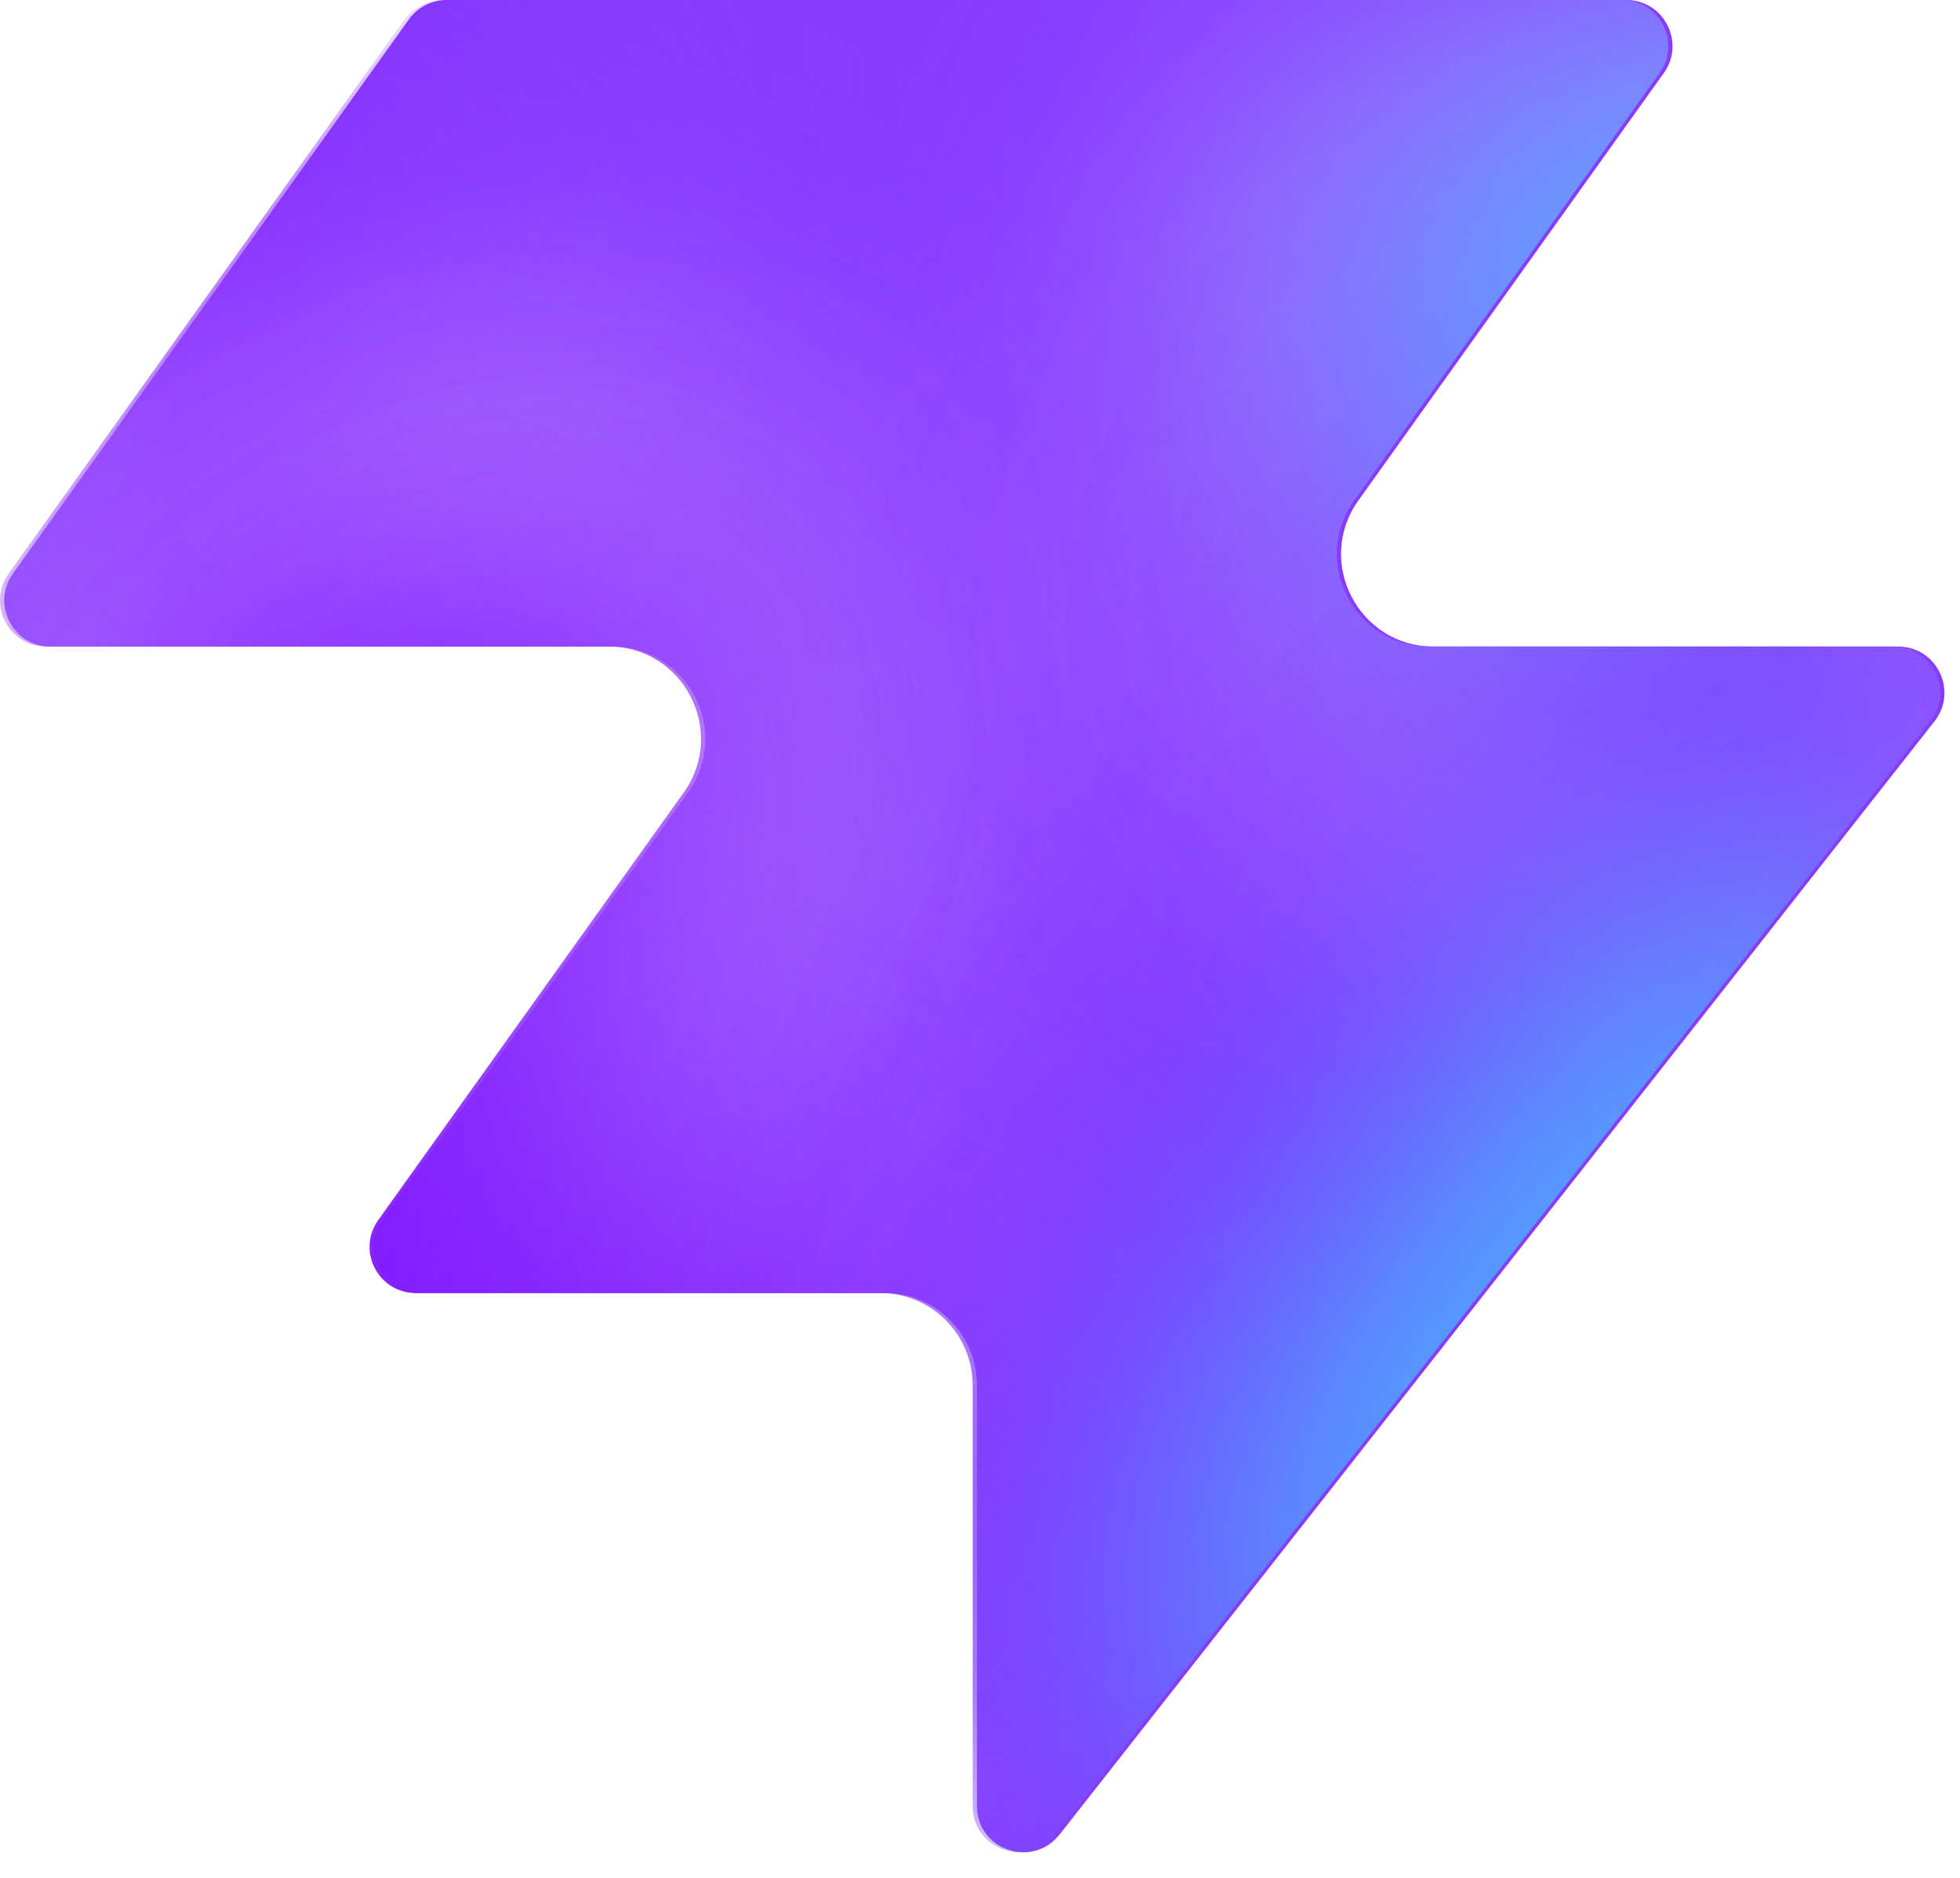
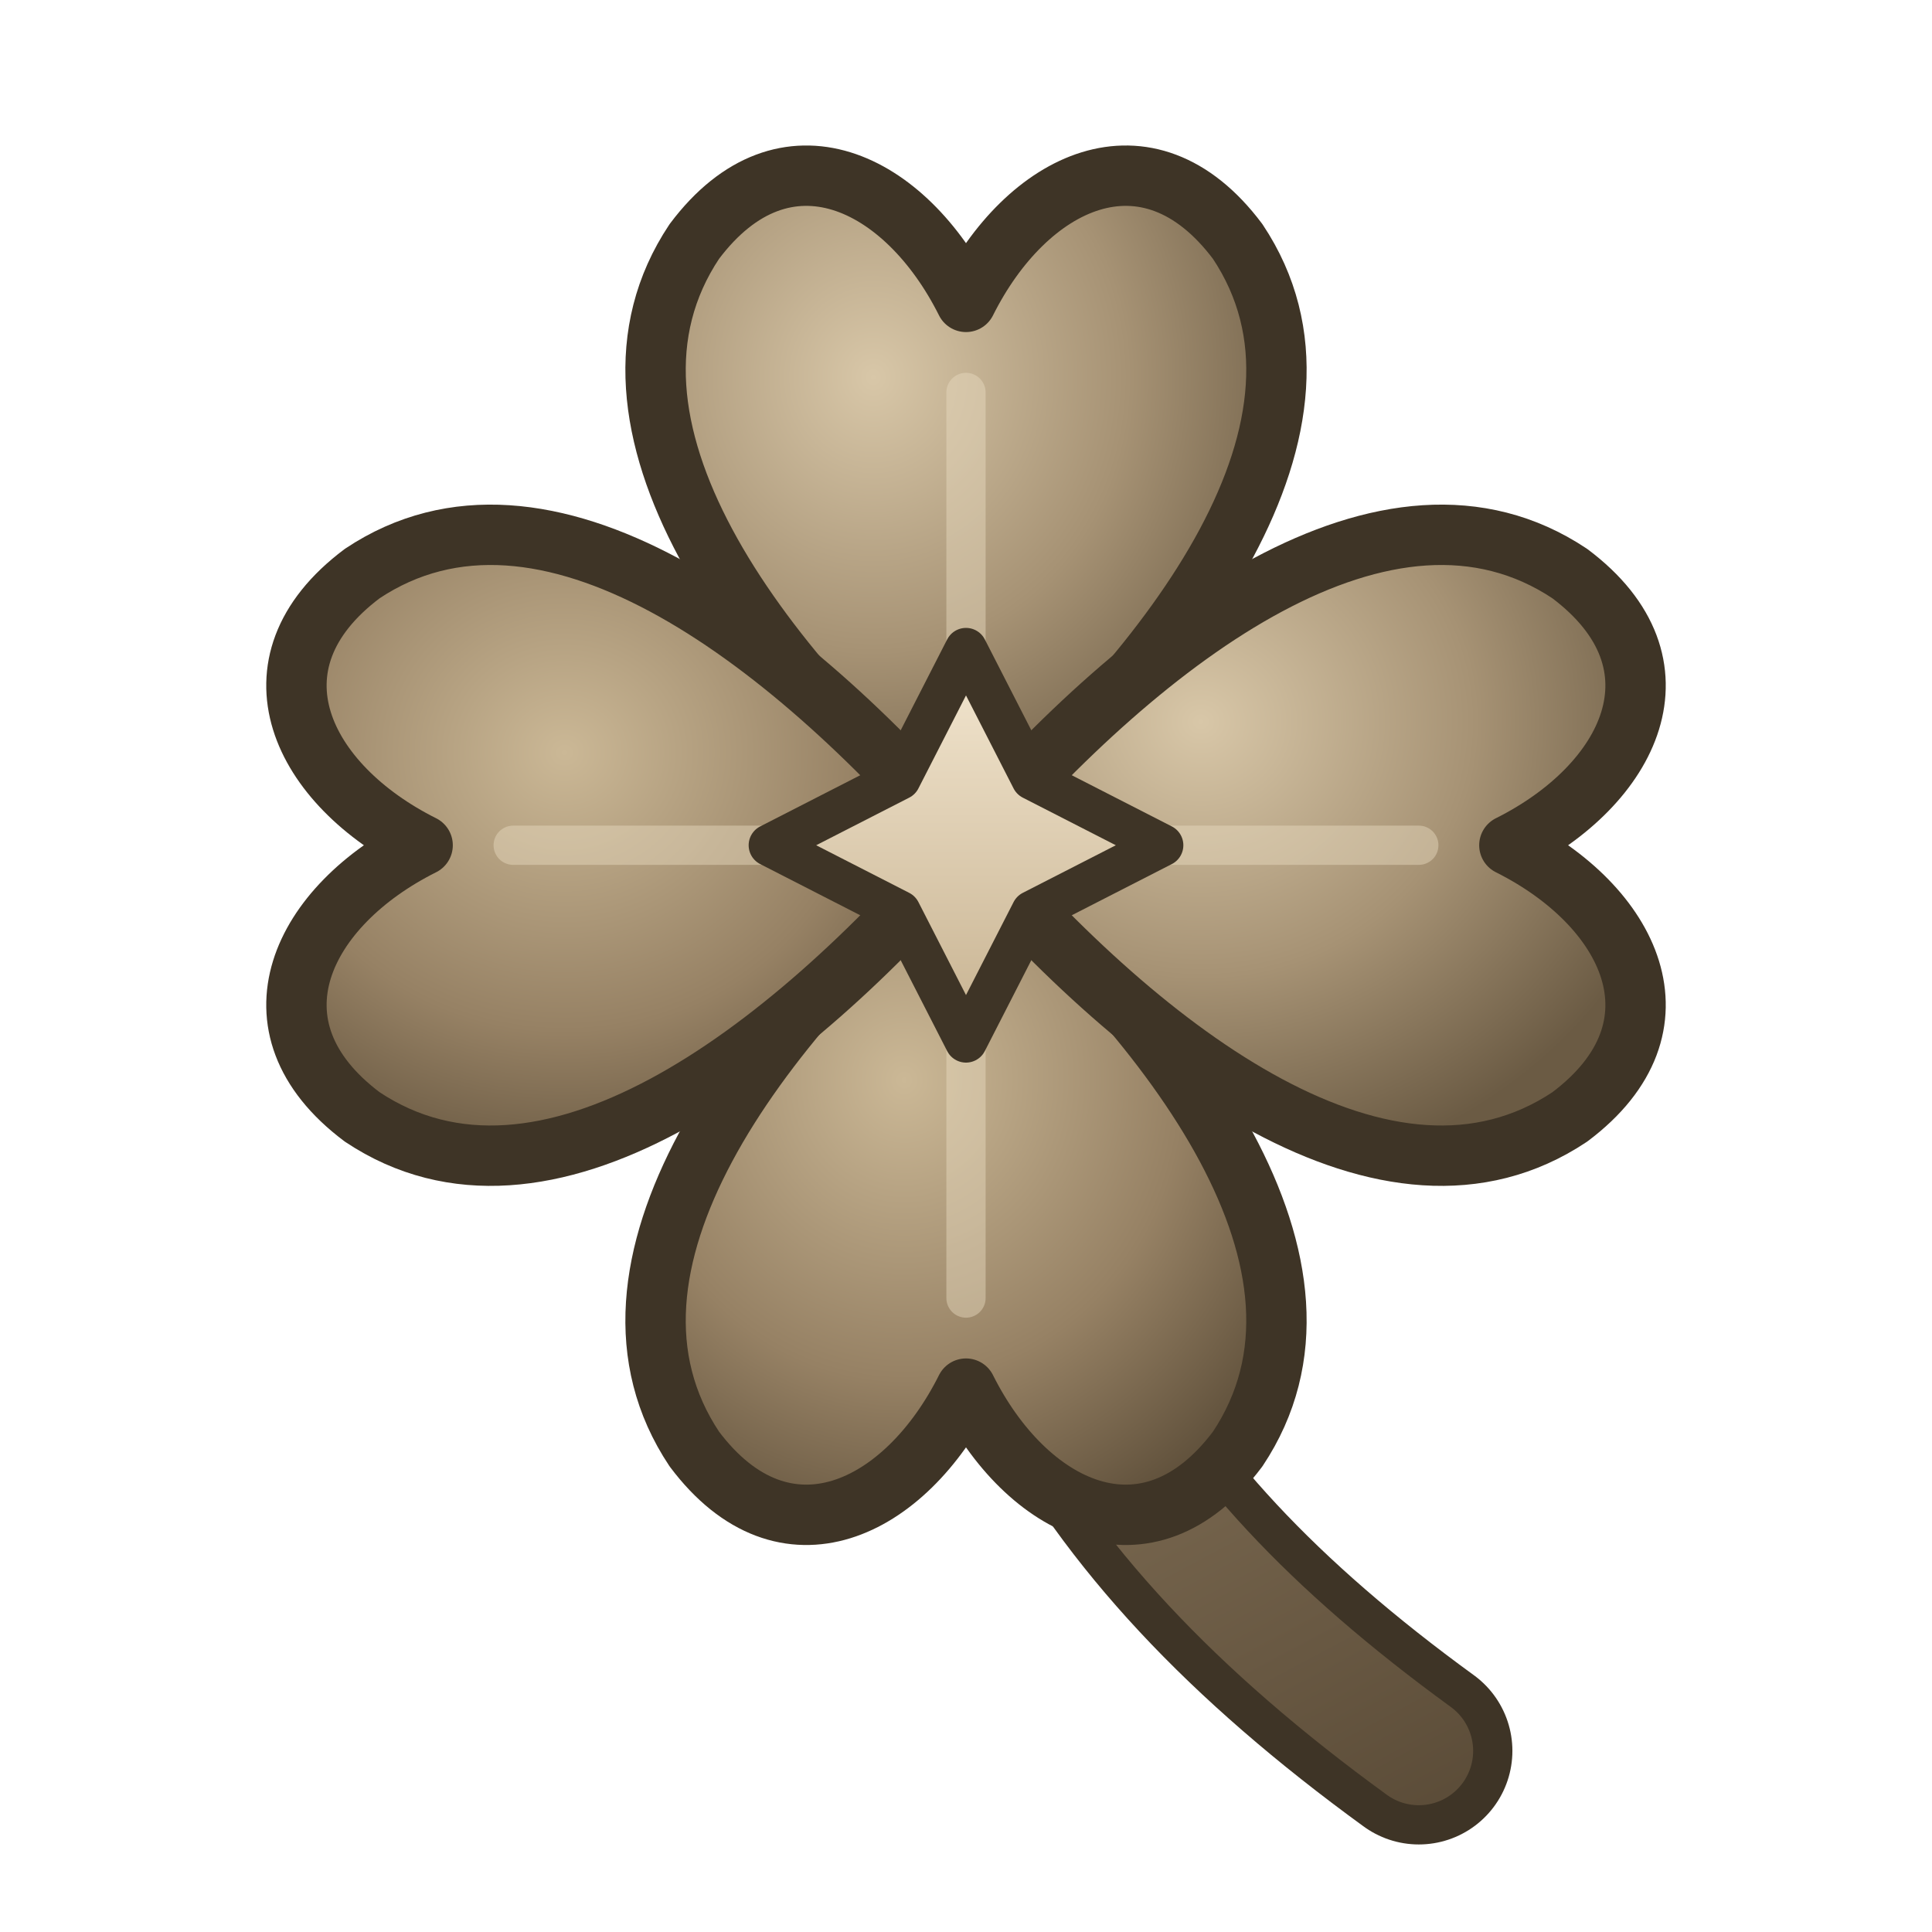
- <svg xmlns="http://www.w3.org/2000/svg" width="48" height="46" fill="none" viewBox="0 0 48 46">
-   <path fill="#863bff" d="M25.946 44.938c-.664.845-2.021.375-2.021-.698V33.937a2.26 2.26 0 0 0-2.262-2.262H10.287c-.92 0-1.456-1.04-.92-1.788l7.48-10.471c1.07-1.497 0-3.578-1.842-3.578H1.237c-.92 0-1.456-1.04-.92-1.788L10.013.474c.214-.297.556-.474.92-.474h28.894c.92 0 1.456 1.04.92 1.788l-7.48 10.471c-1.07 1.498 0 3.579 1.842 3.579h11.377c.943 0 1.473 1.088.89 1.83L25.947 44.94z" style="fill:#863bff;fill:color(display-p3 .525 .23 1);fill-opacity:1" />
-   <mask id="a" width="48" height="46" x="0" y="0" maskUnits="userSpaceOnUse" style="mask-type:alpha">
-     <path fill="#000" d="M25.842 44.938c-.664.844-2.021.375-2.021-.698V33.937a2.26 2.26 0 0 0-2.262-2.262H10.183c-.92 0-1.456-1.04-.92-1.788l7.48-10.471c1.07-1.498 0-3.579-1.842-3.579H1.133c-.92 0-1.456-1.04-.92-1.787L9.91.473c.214-.297.556-.474.92-.474h28.894c.92 0 1.456 1.04.92 1.788l-7.48 10.471c-1.07 1.498 0 3.578 1.842 3.578h11.377c.943 0 1.473 1.088.89 1.832L25.843 44.94z" style="fill:#000;fill-opacity:1" />
-   </mask>
-   <g mask="url(#a)">
-     <g filter="url(#b)">
-       <ellipse cx="5.508" cy="14.704" fill="#ede6ff" rx="5.508" ry="14.704" style="fill:#ede6ff;fill:color(display-p3 .927 .903 1);fill-opacity:1" transform="matrix(.00324 1 1 -.00324 -4.47 31.516)" />
-     </g>
-     <g filter="url(#c)">
-       <ellipse cx="10.399" cy="29.851" fill="#ede6ff" rx="10.399" ry="29.851" style="fill:#ede6ff;fill:color(display-p3 .927 .903 1);fill-opacity:1" transform="matrix(.00324 1 1 -.00324 -39.328 7.883)" />
-     </g>
-     <g filter="url(#d)">
-       <ellipse cx="5.508" cy="30.487" fill="#7e14ff" rx="5.508" ry="30.487" style="fill:#7e14ff;fill:color(display-p3 .492 .077 1);fill-opacity:1" transform="rotate(89.814 -25.913 -14.639)scale(1 -1)" />
-     </g>
-     <g filter="url(#e)">
-       <ellipse cx="5.508" cy="30.599" fill="#7e14ff" rx="5.508" ry="30.599" style="fill:#7e14ff;fill:color(display-p3 .492 .077 1);fill-opacity:1" transform="rotate(89.814 -32.644 -3.334)scale(1 -1)" />
-     </g>
-     <g filter="url(#f)">
-       <ellipse cx="5.508" cy="30.599" fill="#7e14ff" rx="5.508" ry="30.599" style="fill:#7e14ff;fill:color(display-p3 .492 .077 1);fill-opacity:1" transform="matrix(.00324 1 1 -.00324 -34.34 30.47)" />
-     </g>
-     <g filter="url(#g)">
-       <ellipse cx="14.072" cy="22.078" fill="#ede6ff" rx="14.072" ry="22.078" style="fill:#ede6ff;fill:color(display-p3 .927 .903 1);fill-opacity:1" transform="rotate(93.35 24.506 48.493)scale(-1 1)" />
-     </g>
-     <g filter="url(#h)">
-       <ellipse cx="3.47" cy="21.501" fill="#7e14ff" rx="3.47" ry="21.501" style="fill:#7e14ff;fill:color(display-p3 .492 .077 1);fill-opacity:1" transform="rotate(89.009 28.708 47.59)scale(-1 1)" />
-     </g>
-     <g filter="url(#i)">
-       <ellipse cx="3.47" cy="21.501" fill="#7e14ff" rx="3.47" ry="21.501" style="fill:#7e14ff;fill:color(display-p3 .492 .077 1);fill-opacity:1" transform="rotate(89.009 28.708 47.59)scale(-1 1)" />
-     </g>
-     <g filter="url(#j)">
-       <ellipse cx=".387" cy="8.972" fill="#7e14ff" rx="4.407" ry="29.108" style="fill:#7e14ff;fill:color(display-p3 .492 .077 1);fill-opacity:1" transform="rotate(39.51 .387 8.972)" />
-     </g>
-     <g filter="url(#k)">
-       <ellipse cx="47.523" cy="-6.092" fill="#7e14ff" rx="4.407" ry="29.108" style="fill:#7e14ff;fill:color(display-p3 .492 .077 1);fill-opacity:1" transform="rotate(37.892 47.523 -6.092)" />
-     </g>
-     <g filter="url(#l)">
-       <ellipse cx="41.412" cy="6.333" fill="#47bfff" rx="5.971" ry="9.665" style="fill:#47bfff;fill:color(display-p3 .28 .748 1);fill-opacity:1" transform="rotate(37.892 41.412 6.333)" />
-     </g>
-     <g filter="url(#m)">
-       <ellipse cx="-1.879" cy="38.332" fill="#7e14ff" rx="4.407" ry="29.108" style="fill:#7e14ff;fill:color(display-p3 .492 .077 1);fill-opacity:1" transform="rotate(37.892 -1.88 38.332)" />
-     </g>
-     <g filter="url(#n)">
-       <ellipse cx="-1.879" cy="38.332" fill="#7e14ff" rx="4.407" ry="29.108" style="fill:#7e14ff;fill:color(display-p3 .492 .077 1);fill-opacity:1" transform="rotate(37.892 -1.88 38.332)" />
-     </g>
-     <g filter="url(#o)">
-       <ellipse cx="35.651" cy="29.907" fill="#7e14ff" rx="4.407" ry="29.108" style="fill:#7e14ff;fill:color(display-p3 .492 .077 1);fill-opacity:1" transform="rotate(37.892 35.651 29.907)" />
-     </g>
-     <g filter="url(#p)">
-       <ellipse cx="38.418" cy="32.4" fill="#47bfff" rx="5.971" ry="15.297" style="fill:#47bfff;fill:color(display-p3 .28 .748 1);fill-opacity:1" transform="rotate(37.892 38.418 32.4)" />
-     </g>
-   </g>
+ <svg xmlns="http://www.w3.org/2000/svg" viewBox="0 0 64 64" fill="none">
  <defs>
-     <filter id="b" width="60.045" height="41.654" x="-19.77" y="16.149" color-interpolation-filters="sRGB" filterUnits="userSpaceOnUse">
-       <feFlood flood-opacity="0" result="BackgroundImageFix" />
-       <feBlend in="SourceGraphic" in2="BackgroundImageFix" result="shape" />
-       <feGaussianBlur result="effect1_foregroundBlur_2002_17158" stdDeviation="7.659" />
-     </filter>
-     <filter id="c" width="90.34" height="51.437" x="-54.613" y="-7.533" color-interpolation-filters="sRGB" filterUnits="userSpaceOnUse">
-       <feFlood flood-opacity="0" result="BackgroundImageFix" />
-       <feBlend in="SourceGraphic" in2="BackgroundImageFix" result="shape" />
-       <feGaussianBlur result="effect1_foregroundBlur_2002_17158" stdDeviation="7.659" />
-     </filter>
-     <filter id="d" width="79.355" height="29.4" x="-49.64" y="2.03" color-interpolation-filters="sRGB" filterUnits="userSpaceOnUse">
-       <feFlood flood-opacity="0" result="BackgroundImageFix" />
-       <feBlend in="SourceGraphic" in2="BackgroundImageFix" result="shape" />
-       <feGaussianBlur result="effect1_foregroundBlur_2002_17158" stdDeviation="4.596" />
-     </filter>
-     <filter id="e" width="79.579" height="29.4" x="-45.045" y="20.029" color-interpolation-filters="sRGB" filterUnits="userSpaceOnUse">
-       <feFlood flood-opacity="0" result="BackgroundImageFix" />
-       <feBlend in="SourceGraphic" in2="BackgroundImageFix" result="shape" />
-       <feGaussianBlur result="effect1_foregroundBlur_2002_17158" stdDeviation="4.596" />
-     </filter>
-     <filter id="f" width="79.579" height="29.4" x="-43.513" y="21.178" color-interpolation-filters="sRGB" filterUnits="userSpaceOnUse">
-       <feFlood flood-opacity="0" result="BackgroundImageFix" />
-       <feBlend in="SourceGraphic" in2="BackgroundImageFix" result="shape" />
-       <feGaussianBlur result="effect1_foregroundBlur_2002_17158" stdDeviation="4.596" />
-     </filter>
-     <filter id="g" width="74.749" height="58.852" x="15.756" y="-17.901" color-interpolation-filters="sRGB" filterUnits="userSpaceOnUse">
-       <feFlood flood-opacity="0" result="BackgroundImageFix" />
-       <feBlend in="SourceGraphic" in2="BackgroundImageFix" result="shape" />
-       <feGaussianBlur result="effect1_foregroundBlur_2002_17158" stdDeviation="7.659" />
-     </filter>
-     <filter id="h" width="61.377" height="25.362" x="23.548" y="2.284" color-interpolation-filters="sRGB" filterUnits="userSpaceOnUse">
-       <feFlood flood-opacity="0" result="BackgroundImageFix" />
-       <feBlend in="SourceGraphic" in2="BackgroundImageFix" result="shape" />
-       <feGaussianBlur result="effect1_foregroundBlur_2002_17158" stdDeviation="4.596" />
-     </filter>
-     <filter id="i" width="61.377" height="25.362" x="23.548" y="2.284" color-interpolation-filters="sRGB" filterUnits="userSpaceOnUse">
-       <feFlood flood-opacity="0" result="BackgroundImageFix" />
-       <feBlend in="SourceGraphic" in2="BackgroundImageFix" result="shape" />
-       <feGaussianBlur result="effect1_foregroundBlur_2002_17158" stdDeviation="4.596" />
-     </filter>
-     <filter id="j" width="56.045" height="63.649" x="-27.636" y="-22.853" color-interpolation-filters="sRGB" filterUnits="userSpaceOnUse">
-       <feFlood flood-opacity="0" result="BackgroundImageFix" />
-       <feBlend in="SourceGraphic" in2="BackgroundImageFix" result="shape" />
-       <feGaussianBlur result="effect1_foregroundBlur_2002_17158" stdDeviation="4.596" />
-     </filter>
-     <filter id="k" width="54.814" height="64.646" x="20.116" y="-38.415" color-interpolation-filters="sRGB" filterUnits="userSpaceOnUse">
-       <feFlood flood-opacity="0" result="BackgroundImageFix" />
-       <feBlend in="SourceGraphic" in2="BackgroundImageFix" result="shape" />
-       <feGaussianBlur result="effect1_foregroundBlur_2002_17158" stdDeviation="4.596" />
-     </filter>
-     <filter id="l" width="33.541" height="35.313" x="24.641" y="-11.323" color-interpolation-filters="sRGB" filterUnits="userSpaceOnUse">
-       <feFlood flood-opacity="0" result="BackgroundImageFix" />
-       <feBlend in="SourceGraphic" in2="BackgroundImageFix" result="shape" />
-       <feGaussianBlur result="effect1_foregroundBlur_2002_17158" stdDeviation="4.596" />
-     </filter>
-     <filter id="m" width="54.814" height="64.646" x="-29.286" y="6.009" color-interpolation-filters="sRGB" filterUnits="userSpaceOnUse">
-       <feFlood flood-opacity="0" result="BackgroundImageFix" />
-       <feBlend in="SourceGraphic" in2="BackgroundImageFix" result="shape" />
-       <feGaussianBlur result="effect1_foregroundBlur_2002_17158" stdDeviation="4.596" />
-     </filter>
-     <filter id="n" width="54.814" height="64.646" x="-29.286" y="6.009" color-interpolation-filters="sRGB" filterUnits="userSpaceOnUse">
-       <feFlood flood-opacity="0" result="BackgroundImageFix" />
-       <feBlend in="SourceGraphic" in2="BackgroundImageFix" result="shape" />
-       <feGaussianBlur result="effect1_foregroundBlur_2002_17158" stdDeviation="4.596" />
-     </filter>
-     <filter id="o" width="54.814" height="64.646" x="8.244" y="-2.416" color-interpolation-filters="sRGB" filterUnits="userSpaceOnUse">
-       <feFlood flood-opacity="0" result="BackgroundImageFix" />
-       <feBlend in="SourceGraphic" in2="BackgroundImageFix" result="shape" />
-       <feGaussianBlur result="effect1_foregroundBlur_2002_17158" stdDeviation="4.596" />
-     </filter>
-     <filter id="p" width="39.409" height="43.623" x="18.713" y="10.588" color-interpolation-filters="sRGB" filterUnits="userSpaceOnUse">
-       <feFlood flood-opacity="0" result="BackgroundImageFix" />
-       <feBlend in="SourceGraphic" in2="BackgroundImageFix" result="shape" />
-       <feGaussianBlur result="effect1_foregroundBlur_2002_17158" stdDeviation="4.596" />
-     </filter>
+     <radialGradient id="clover-top" cx="35%" cy="30%" r="75%">
+       <stop offset="0%" stop-color="#D8C7A8" />
+       <stop offset="55%" stop-color="#A69274" />
+       <stop offset="100%" stop-color="#6B5B44" />
+     </radialGradient>
+     <radialGradient id="clover-side" cx="40%" cy="35%" r="75%">
+       <stop offset="0%" stop-color="#CBB896" />
+       <stop offset="60%" stop-color="#968164" />
+       <stop offset="100%" stop-color="#5E4F3A" />
+     </radialGradient>
+     <linearGradient id="clover-stem" x1="32" y1="30" x2="48" y2="60" gradientUnits="userSpaceOnUse">
+       <stop offset="0%" stop-color="#9B876A" />
+       <stop offset="100%" stop-color="#5B4C38" />
+     </linearGradient>
+     <linearGradient id="arcane-crest" x1="32" y1="21" x2="32" y2="35" gradientUnits="userSpaceOnUse">
+       <stop offset="0%" stop-color="#F5E9D3" />
+       <stop offset="100%" stop-color="#C5B08E" />
+     </linearGradient>
  </defs>
+   <path d="M32 30 C32 42 36 50 47 58" stroke="#3E3426" stroke-width="6.2" stroke-linecap="round" />
+   <path d="M32 30 C32 42 36 50 47 58" stroke="url(#clover-stem)" stroke-width="3.6" stroke-linecap="round" />
+   <path d="M32 28 C25 22 19 14 23 8 C26 4 30 6 32 10 C34 6 38 4 41 8 C45 14 39 22 32 28 Z" fill="url(#clover-top)" stroke="#3E3426" stroke-width="2" stroke-linejoin="round" />
+   <path d="M32 28 C25 34 19 42 23 48 C26 52 30 50 32 46 C34 50 38 52 41 48 C45 42 39 34 32 28 Z" fill="url(#clover-side)" stroke="#3E3426" stroke-width="2" stroke-linejoin="round" />
+   <path d="M32 28 C26 21 18 15 12 19 C8 22 10 26 14 28 C10 30 8 34 12 37 C18 41 26 35 32 28 Z" fill="url(#clover-side)" stroke="#3E3426" stroke-width="2" stroke-linejoin="round" />
+   <path d="M32 28 C38 21 46 15 52 19 C56 22 54 26 50 28 C54 30 56 34 52 37 C46 41 38 35 32 28 Z" fill="url(#clover-top)" stroke="#3E3426" stroke-width="2" stroke-linejoin="round" />
+   <path d="M32 13 L32 24 M32 32 L32 43 M17 28 L28 28 M36 28 L47 28" stroke="#EADCC2" stroke-opacity="0.45" stroke-width="1.3" stroke-linecap="round" />
+   <path d="M32 21.5 L34.2 25.8 L38.5 28 L34.2 30.2 L32 34.5 L29.8 30.2 L25.5 28 L29.8 25.8 Z" fill="url(#arcane-crest)" stroke="#3E3426" stroke-width="1.4" stroke-linejoin="round" />
</svg>
